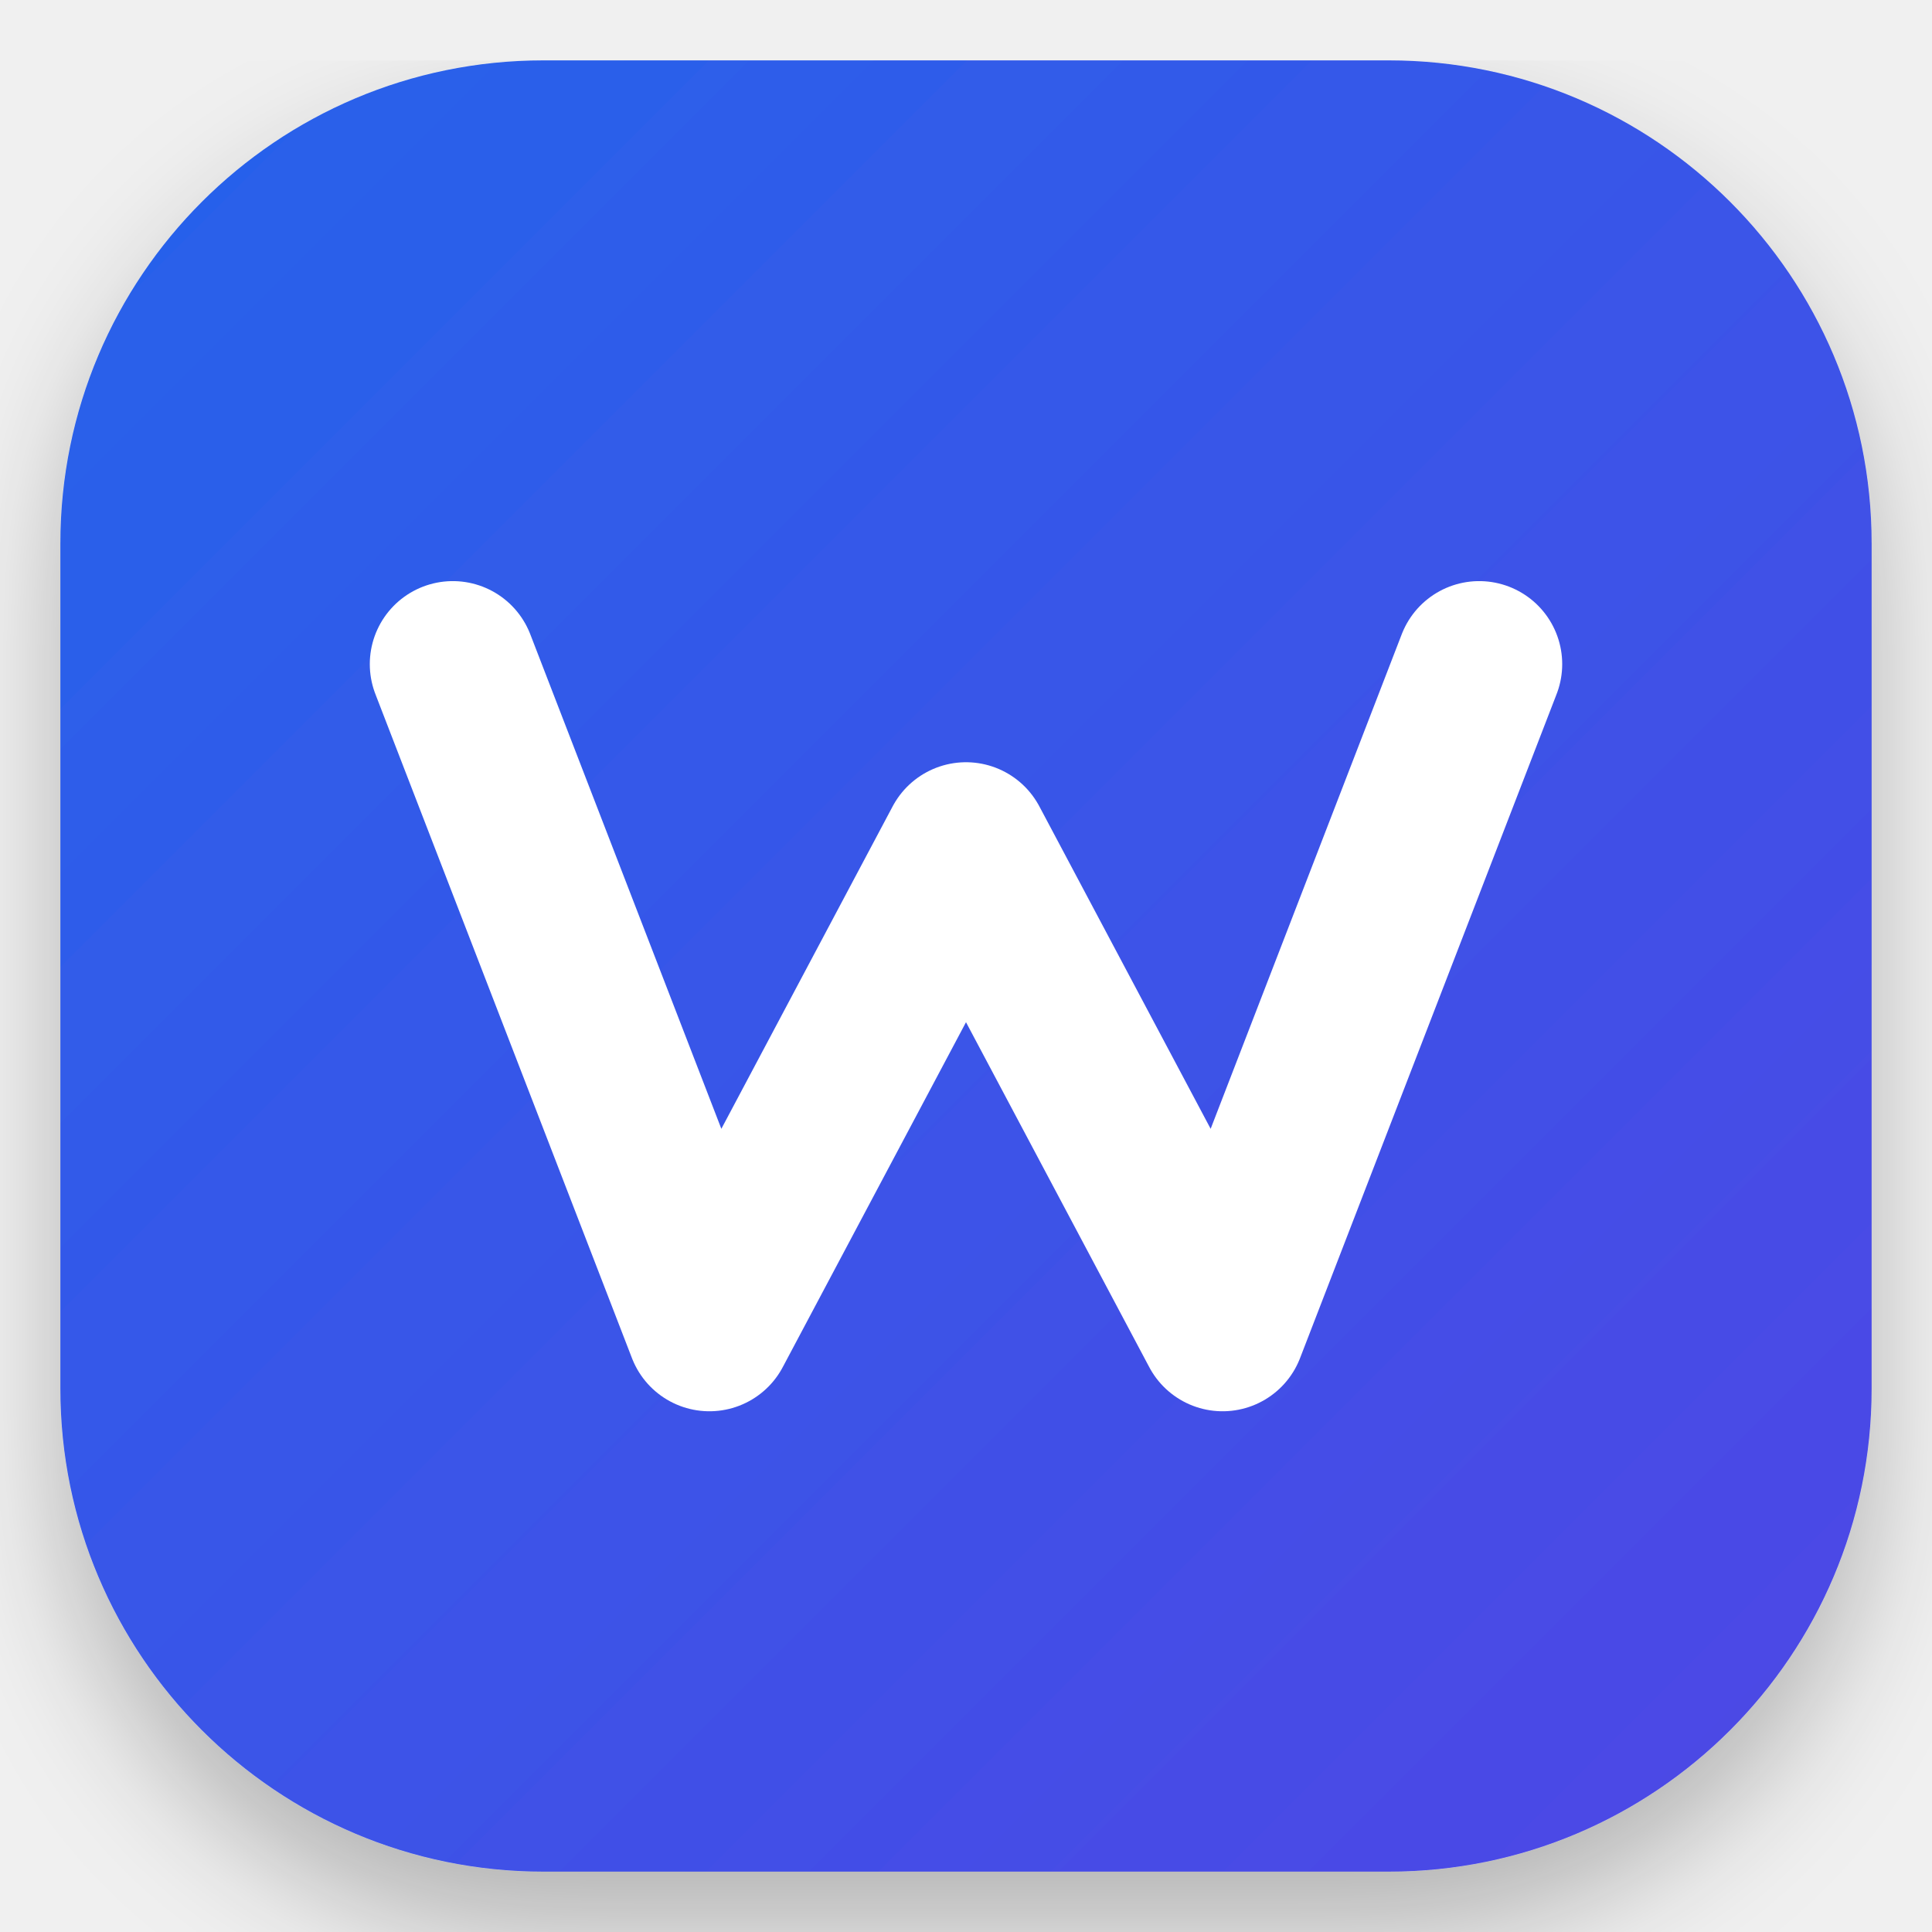
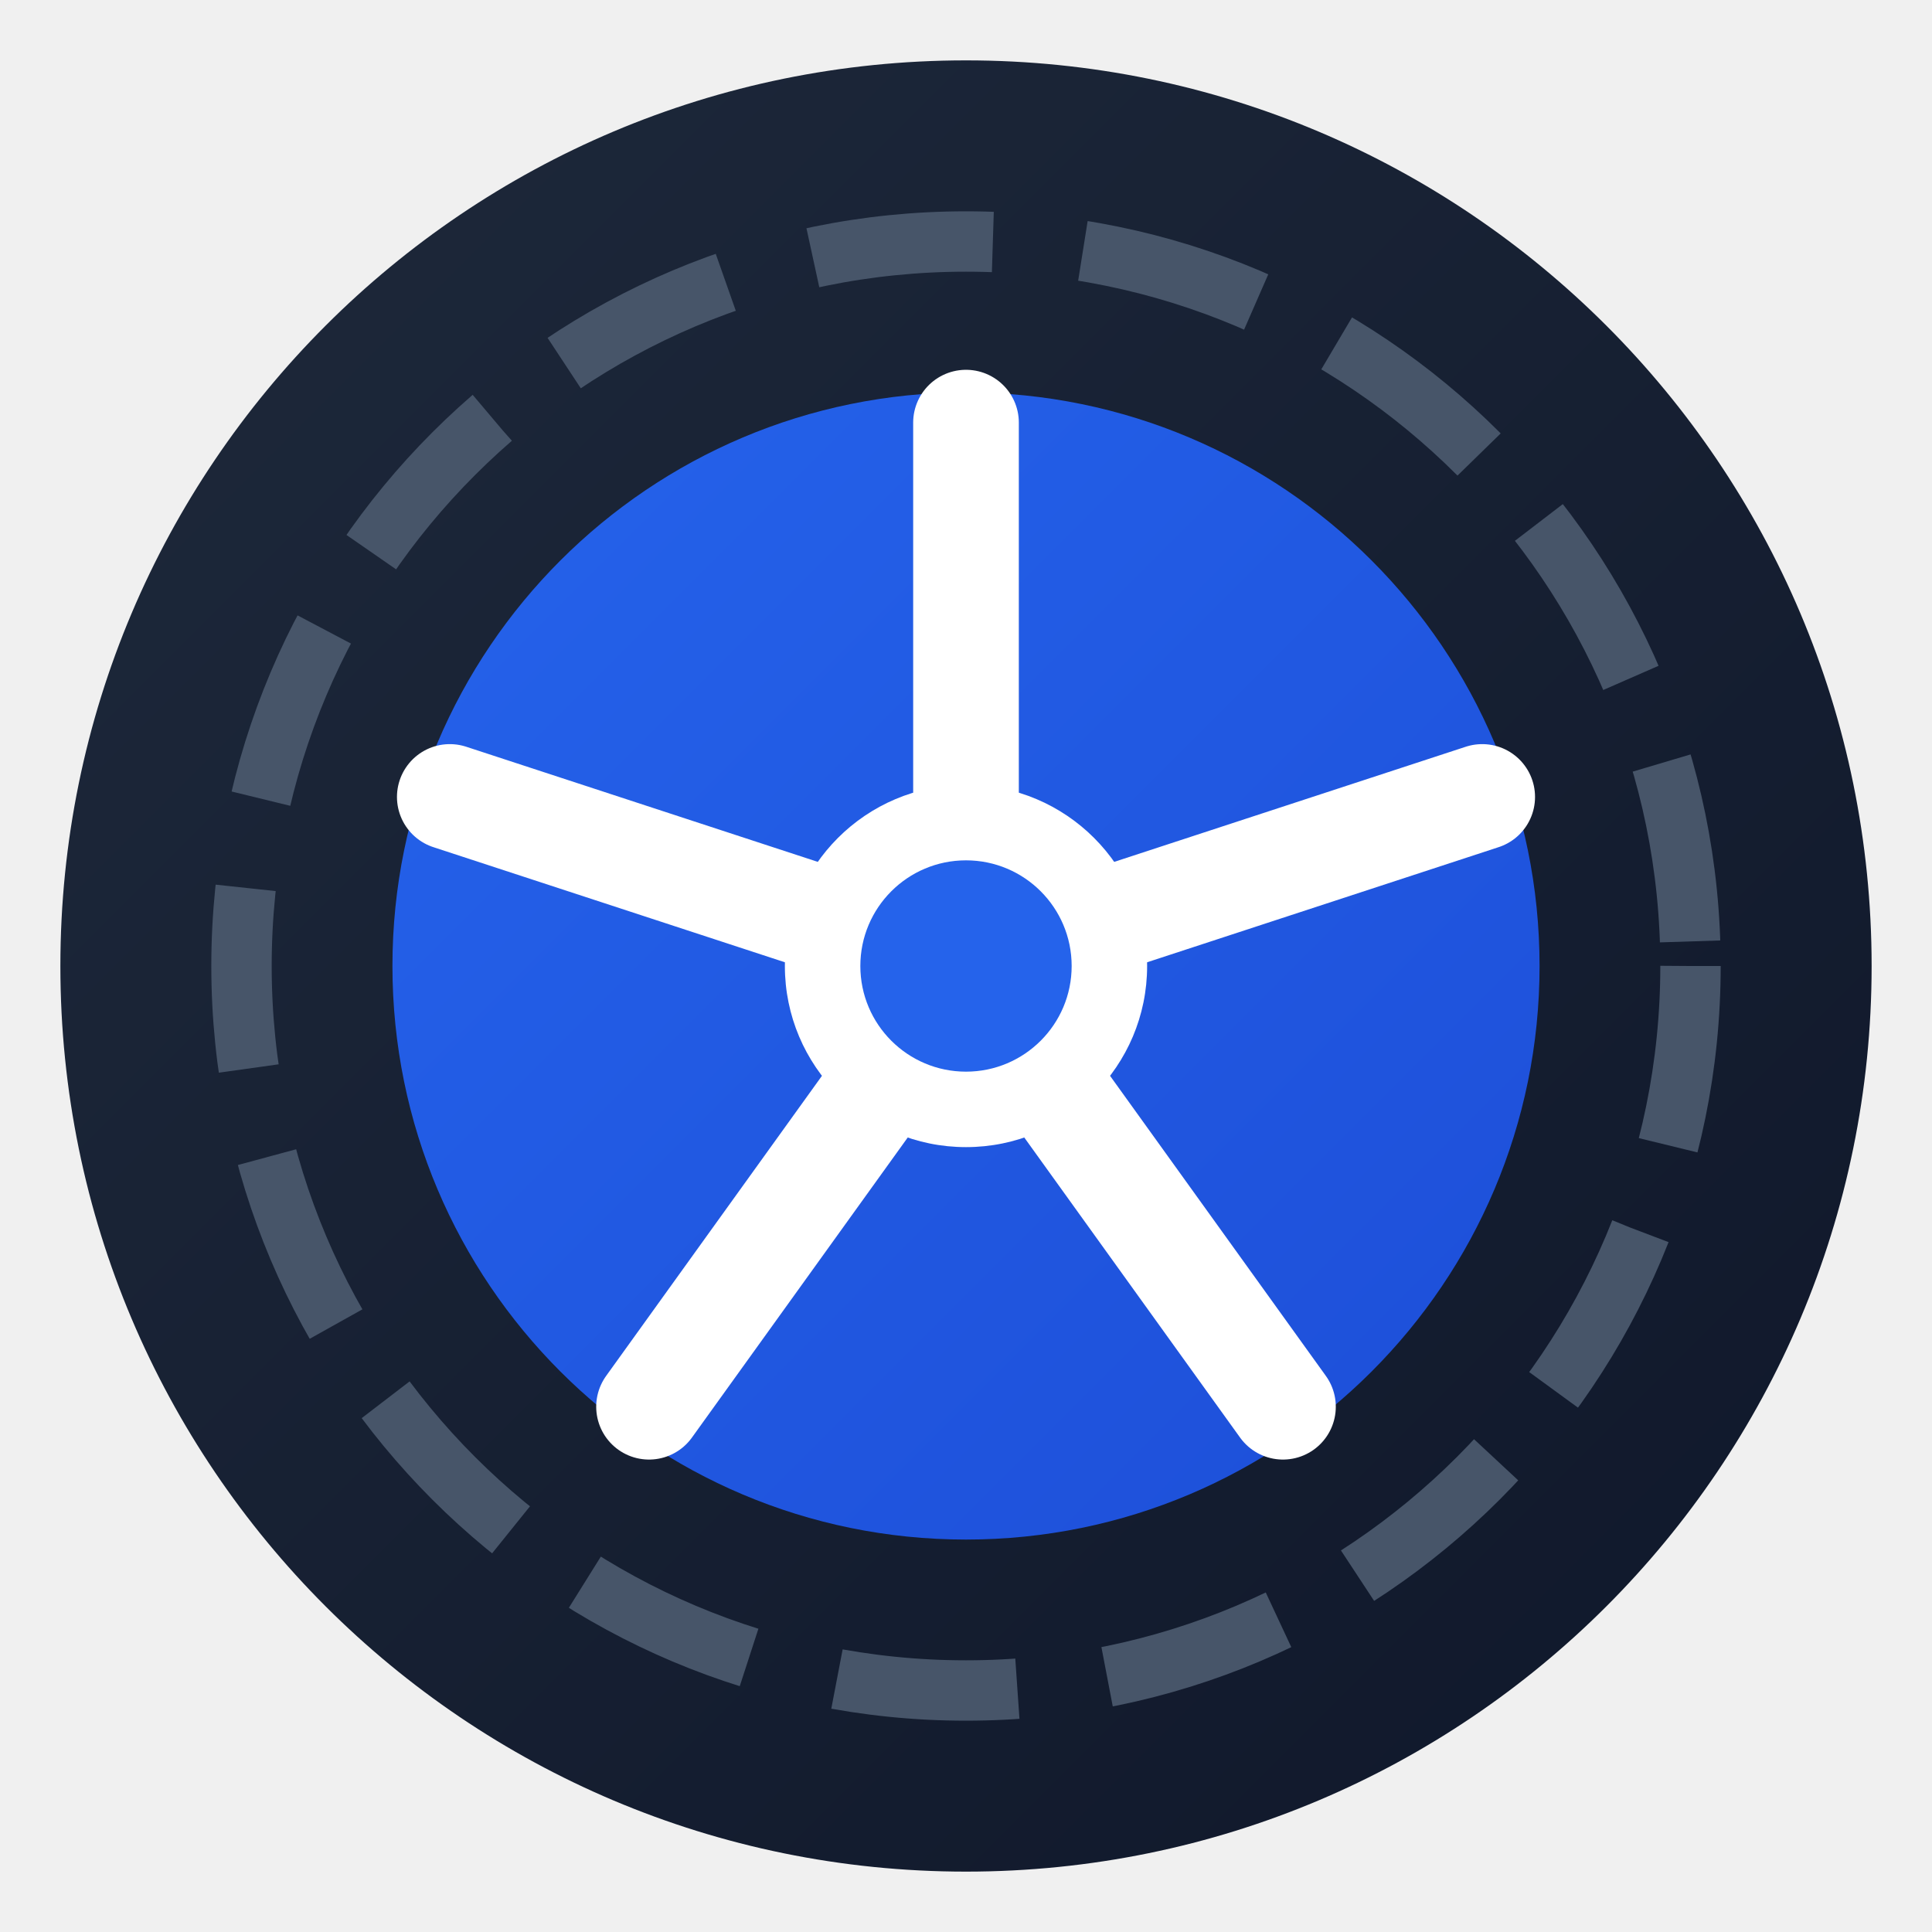
<svg xmlns="http://www.w3.org/2000/svg" viewBox="0 0 64 64" width="64" height="64">
  <defs>
-     <linearGradient id="wwGradient" x1="0%" y1="0%" x2="100%" y2="100%">
+     <linearGradient id="tireRim" x1="0%" y1="0%" x2="100%" y2="100%">
+       <stop offset="0%" stop-color="#1e293b" />
+       <stop offset="100%" stop-color="#0f172a" />
+     </linearGradient>
+     <linearGradient id="wheelCenter" x1="0%" y1="0%" x2="100%" y2="100%">
      <stop offset="0%" stop-color="#2563eb" />
-       <stop offset="100%" stop-color="#4f46e5" />
+       <stop offset="100%" stop-color="#1d4ed8" />
    </linearGradient>
-     <filter id="shadow" x="-10%" y="-10%" width="120%" height="120%">
-       <feDropShadow dx="0" dy="2" stdDeviation="2" flood-opacity="0.25" />
-     </filter>
  </defs>
-   <rect x="2" y="2" width="60" height="60" rx="16" fill="url(#wwGradient)" filter="url(#shadow)" />
-   <path d="M15 22 L23.5 44 L32 28 L40.5 44 L49 22" fill="none" stroke="#ffffff" stroke-width="5.5" stroke-linecap="round" stroke-linejoin="round" />
+   <circle cx="32" cy="32" r="30" fill="url(#tireRim)" />
+   <circle cx="32" cy="32" r="24" fill="none" stroke="#475569" stroke-width="2" stroke-dasharray="6 3" />
+   <circle cx="32" cy="32" r="19" fill="url(#wheelCenter)" />
+   <g stroke="#ffffff" stroke-width="3.5" stroke-linecap="round">
+     <line x1="32" y1="32" x2="32" y2="14" />
+     <line x1="32" y1="32" x2="49.1" y2="26.4" />
+     <line x1="32" y1="32" x2="42.5" y2="46.6" />
+     <line x1="32" y1="32" x2="21.5" y2="46.6" />
+     <line x1="32" y1="32" x2="14.9" y2="26.4" />
+   </g>
+   <circle cx="32" cy="32" r="6" fill="#ffffff" />
+   <circle cx="32" cy="32" r="3.5" fill="#2563eb" />
</svg>
